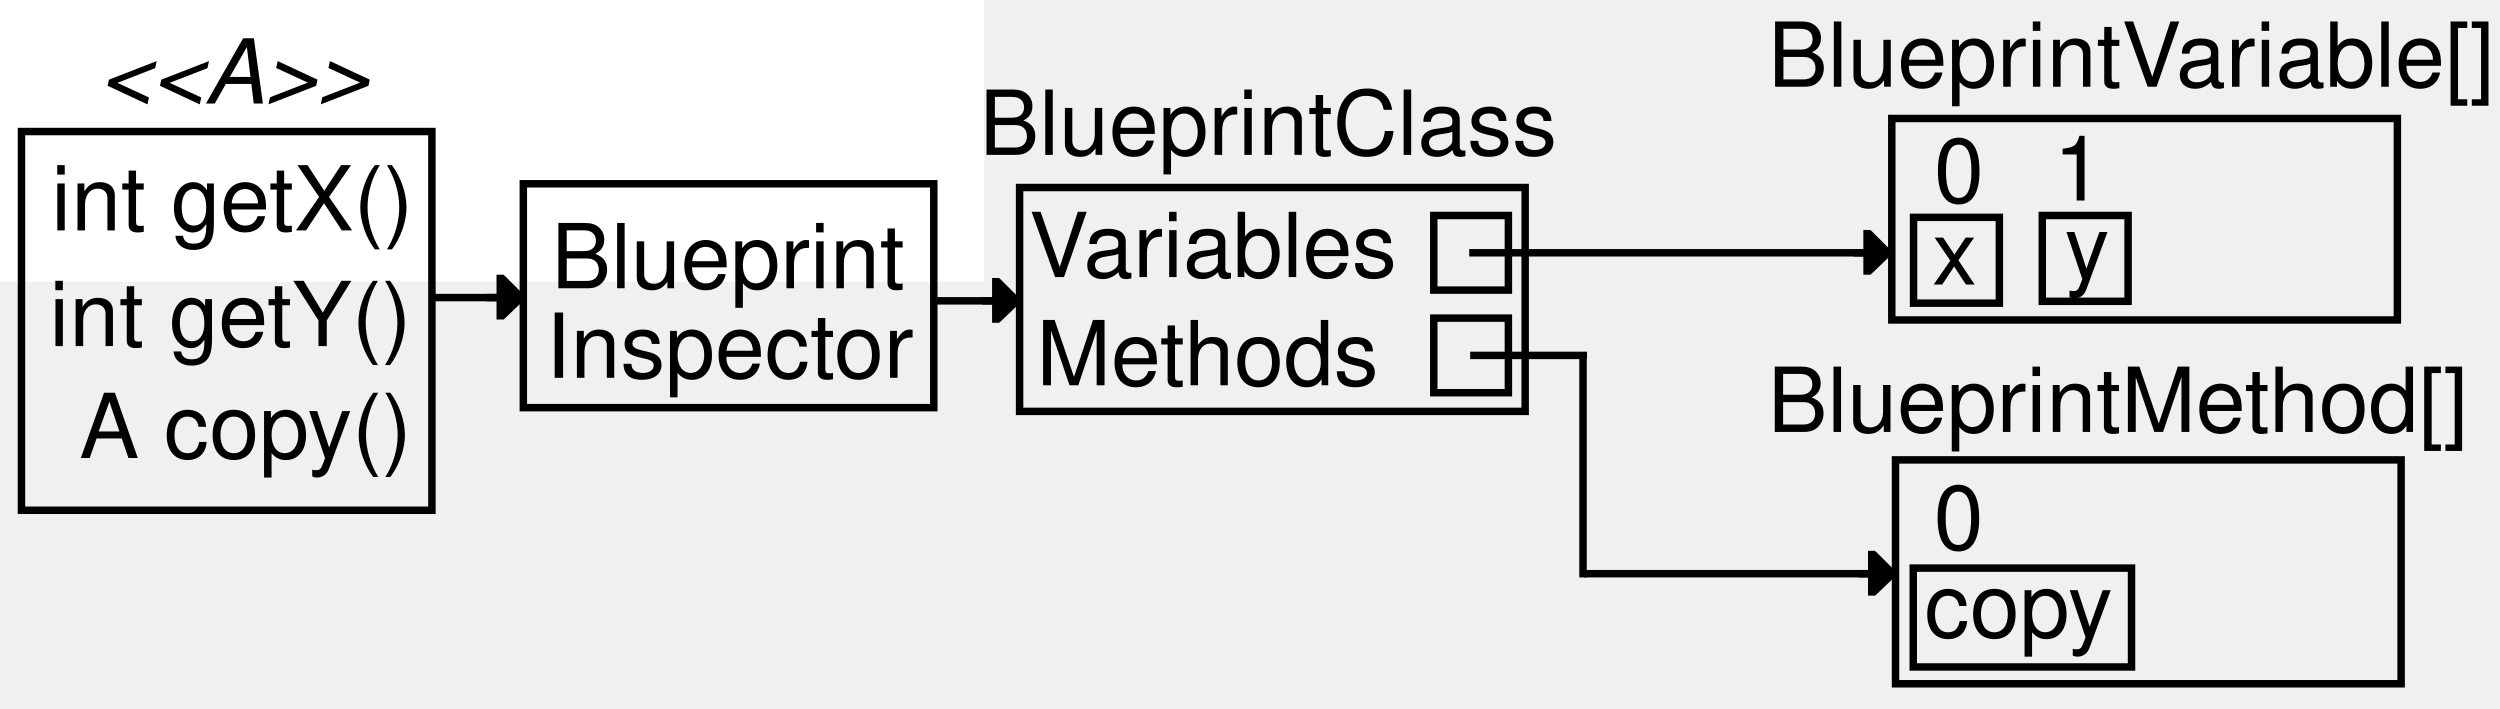
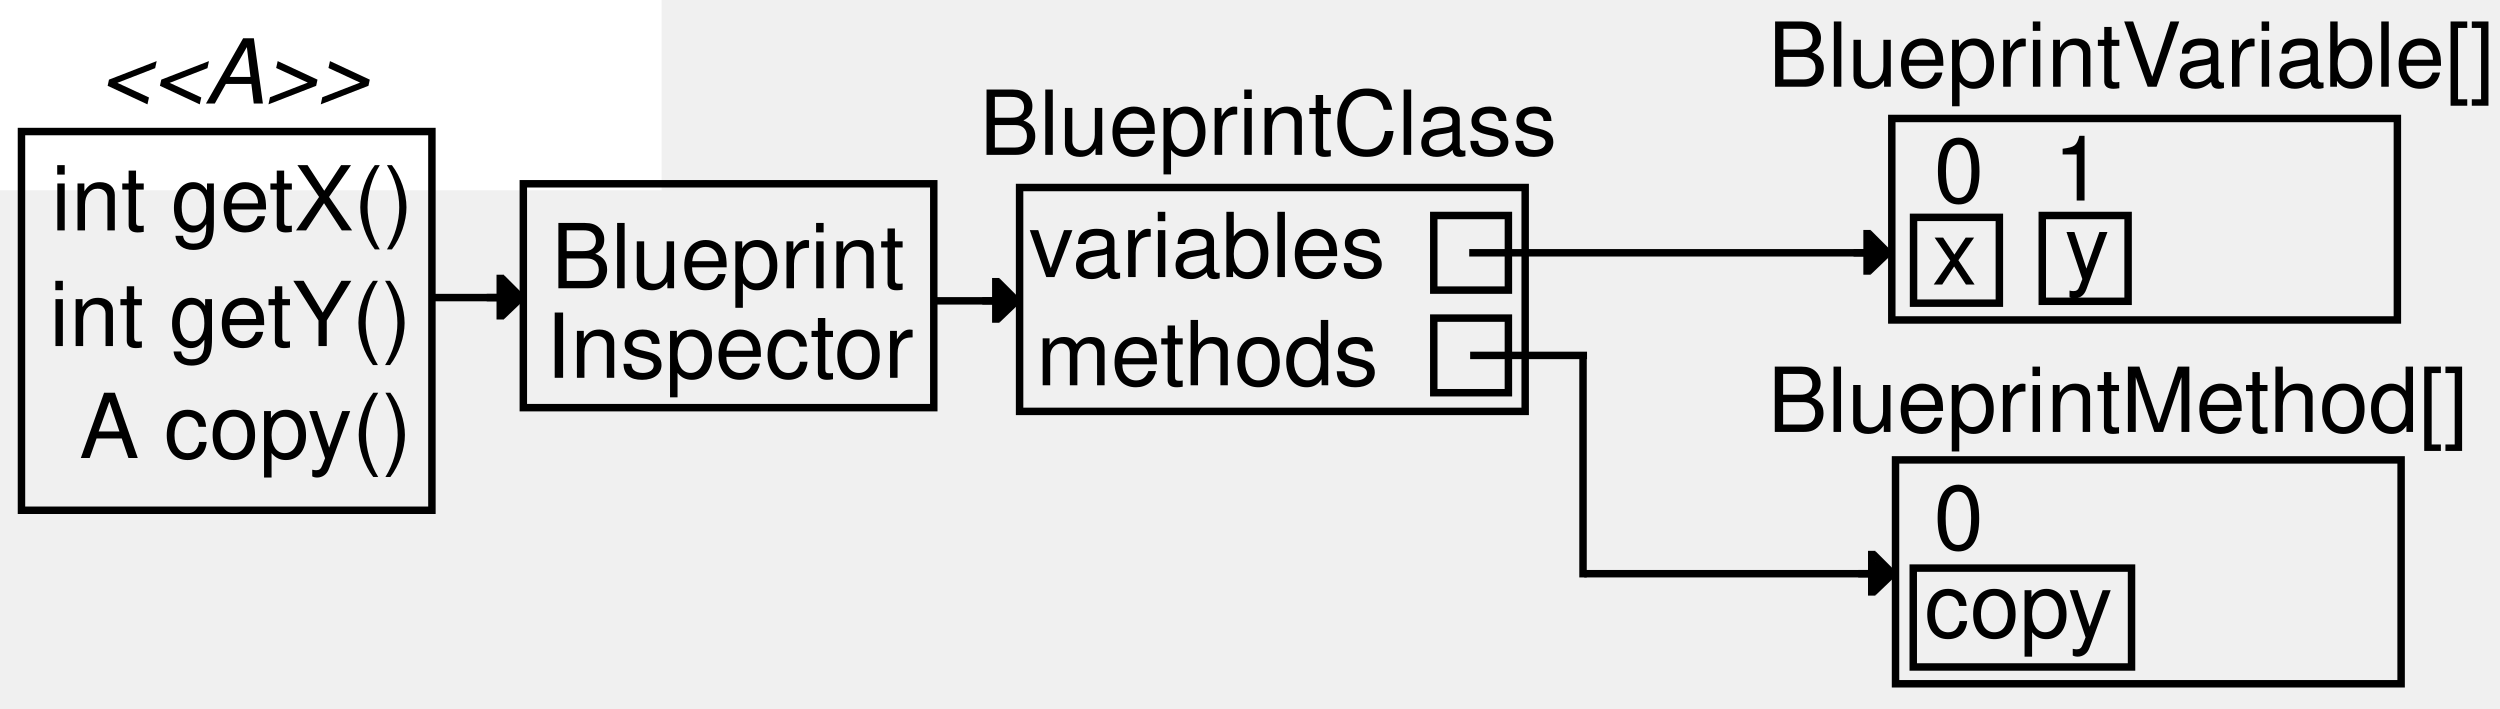
<svg xmlns="http://www.w3.org/2000/svg" width="670" height="190">
  <g>
-     <rect x="-1" y="-1" width="264.745" height="76.51" id="canvas_background" fill="#fff" />
-     <g id="canvasGrid" display="none">
-       <rect id="svg_1" width="640" height="480" x="4" y="4" stroke-width="0" fill="url(#gridpattern)" />
+     <rect fill="#fff" id="canvas_background" height="52" width="178.316" y="-1" x="-1" />
+     <g display="none" id="canvasGrid">
+       <rect fill="url(#gridpattern)" stroke-width="0" y="4" x="4" height="480" width="640" id="svg_1" />
    </g>
  </g>
  <g>
-     <rect stroke="#000" fill="none" stroke-width="2" stroke-opacity="null" fill-opacity="null" x="508" y="123.252" width="135.498" height="60" id="svg_22" />
-     <rect stroke="#000" fill="none" stroke-width="2" stroke-opacity="null" fill-opacity="null" x="273.25" y="50.252" width="135.498" height="60" id="svg_15" />
-     <text fill="#000000" stroke="#000" stroke-width="0" stroke-opacity="null" fill-opacity="null" x="275.75" y="74.252" id="svg_16" font-size="24" font-family="Helvetica, Arial, sans-serif" text-anchor="start" xml:space="preserve">Variables</text>
-     <text xml:space="preserve" text-anchor="start" font-family="Helvetica, Arial, sans-serif" font-size="24" id="svg_2" y="103.25" x="277.75" fill-opacity="null" stroke-opacity="null" stroke-width="0" stroke="#000" fill="#000000">Methods</text>
-     <rect id="svg_3" height="20" width="20" y="57.75" x="384.25" fill-opacity="null" stroke-opacity="null" stroke-width="2" stroke="#000" fill="none" />
-     <rect id="svg_4" height="20" width="20" y="85.25" x="384.25" fill-opacity="null" stroke-opacity="null" stroke-width="2" stroke="#000" fill="none" />
+     <rect id="svg_22" height="60" width="135.498" y="123.252" x="508" fill-opacity="null" stroke-opacity="null" stroke-width="2" fill="none" stroke="#000" />
+     <rect id="svg_15" height="60" width="135.498" y="50.252" x="273.25" fill-opacity="null" stroke-opacity="null" stroke-width="2" fill="none" stroke="#000" />
+     <text style="cursor: move;" xml:space="preserve" text-anchor="start" font-family="Helvetica, Arial, sans-serif" font-size="24" id="svg_16" y="74.252" x="275.75" fill-opacity="null" stroke-opacity="null" stroke-width="0" stroke="#000" fill="#000000">variables</text>
+     <text style="cursor: move;" fill="#000000" stroke="#000" stroke-width="0" stroke-opacity="null" fill-opacity="null" x="277.75" y="103.25" id="svg_2" font-size="24" font-family="Helvetica, Arial, sans-serif" text-anchor="start" xml:space="preserve">methods</text>
+     <rect fill="none" stroke="#000" stroke-width="2" stroke-opacity="null" fill-opacity="null" x="384.25" y="57.75" width="20" height="20" id="svg_3" />
+     <rect fill="none" stroke="#000" stroke-width="2" stroke-opacity="null" fill-opacity="null" x="384.25" y="85.25" width="20" height="20" id="svg_4" />
    <g id="svg_33">
-       <rect fill="none" stroke-width="2" stroke-opacity="null" fill-opacity="null" x="140.252" y="49.252" width="110" height="60" id="svg_12" stroke="#000" />
-       <text fill="#000000" stroke="#000" stroke-width="0" stroke-opacity="null" fill-opacity="null" x="147.752" y="77.252" id="svg_13" font-size="24" font-family="Helvetica, Arial, sans-serif" text-anchor="start" xml:space="preserve">Blueprint</text>
-       <text fill="#000000" stroke="#000" stroke-width="0" stroke-opacity="null" fill-opacity="null" x="146.252" y="101.251" id="svg_14" font-size="24" font-family="Helvetica, Arial, sans-serif" text-anchor="start" xml:space="preserve">Inspector</text>
+       <rect stroke="#000" id="svg_12" height="60" width="110" y="49.252" x="140.252" fill-opacity="null" stroke-opacity="null" stroke-width="2" fill="none" />
+       <text xml:space="preserve" text-anchor="start" font-family="Helvetica, Arial, sans-serif" font-size="24" id="svg_13" y="77.252" x="147.752" fill-opacity="null" stroke-opacity="null" stroke-width="0" stroke="#000" fill="#000000">Blueprint</text>
+       <text xml:space="preserve" text-anchor="start" font-family="Helvetica, Arial, sans-serif" font-size="24" id="svg_14" y="101.251" x="146.252" fill-opacity="null" stroke-opacity="null" stroke-width="0" stroke="#000" fill="#000000">Inspector</text>
    </g>
    <g id="svg_37">
-       <rect stroke="#000" fill="none" stroke-width="2" stroke-opacity="null" fill-opacity="null" x="507" y="31.752" width="135.498" height="54" id="svg_5" />
-       <rect stroke="#000" id="svg_6" height="23" width="23" y="58.25" x="512.831" fill-opacity="null" stroke-opacity="null" stroke-width="2" fill="none" />
-       <text xml:space="preserve" text-anchor="start" font-family="Helvetica, Arial, sans-serif" font-size="24" id="svg_17" y="54.25" x="518.331" fill-opacity="null" stroke-opacity="null" stroke-width="0" stroke="#000" fill="#000000">0</text>
-       <text xml:space="preserve" text-anchor="start" font-family="Helvetica, Arial, sans-serif" font-size="24" id="svg_18" y="53.75" x="550.331" fill-opacity="null" stroke-opacity="null" stroke-width="0" stroke="#000" fill="#000000">1</text>
-       <text xml:space="preserve" text-anchor="start" font-family="Helvetica, Arial, sans-serif" font-size="24" id="svg_20" y="23.25" x="473.831" fill-opacity="null" stroke-opacity="null" stroke-width="0" stroke="#000" fill="#000000">BlueprintVariable[]</text>
-       <text xml:space="preserve" text-anchor="start" font-family="Helvetica, Arial, sans-serif" font-size="24" id="svg_28" y="76.25" x="517.831" fill-opacity="null" stroke-opacity="null" stroke-width="0" stroke="#000" fill="#000000">x</text>
-       <rect stroke="#000" id="svg_30" height="23" width="23" y="57.75" x="547.331" fill-opacity="null" stroke-opacity="null" stroke-width="2" fill="none" />
-       <text xml:space="preserve" text-anchor="start" font-family="Helvetica, Arial, sans-serif" font-size="24" id="svg_29" y="74.75" x="553.331" fill-opacity="null" stroke-opacity="null" stroke-width="0" stroke="#000" fill="#000000">y</text>
+       <rect id="svg_5" height="54" width="135.498" y="31.752" x="507" fill-opacity="null" stroke-opacity="null" stroke-width="2" fill="none" stroke="#000" />
+       <rect fill="none" stroke-width="2" stroke-opacity="null" fill-opacity="null" x="512.831" y="58.25" width="23" height="23" id="svg_6" stroke="#000" />
+       <text fill="#000000" stroke="#000" stroke-width="0" stroke-opacity="null" fill-opacity="null" x="518.331" y="54.25" id="svg_17" font-size="24" font-family="Helvetica, Arial, sans-serif" text-anchor="start" xml:space="preserve">0</text>
+       <text fill="#000000" stroke="#000" stroke-width="0" stroke-opacity="null" fill-opacity="null" x="550.331" y="53.75" id="svg_18" font-size="24" font-family="Helvetica, Arial, sans-serif" text-anchor="start" xml:space="preserve">1</text>
+       <text fill="#000000" stroke="#000" stroke-width="0" stroke-opacity="null" fill-opacity="null" x="473.831" y="23.25" id="svg_20" font-size="24" font-family="Helvetica, Arial, sans-serif" text-anchor="start" xml:space="preserve">BlueprintVariable[]</text>
+       <text fill="#000000" stroke="#000" stroke-width="0" stroke-opacity="null" fill-opacity="null" x="517.831" y="76.25" id="svg_28" font-size="24" font-family="Helvetica, Arial, sans-serif" text-anchor="start" xml:space="preserve">x</text>
+       <rect fill="none" stroke-width="2" stroke-opacity="null" fill-opacity="null" x="547.331" y="57.75" width="23" height="23" id="svg_30" stroke="#000" />
+       <text fill="#000000" stroke="#000" stroke-width="0" stroke-opacity="null" fill-opacity="null" x="553.331" y="74.75" id="svg_29" font-size="24" font-family="Helvetica, Arial, sans-serif" text-anchor="start" xml:space="preserve">y</text>
    </g>
    <g id="svg_38">
-       <rect stroke="#000" id="svg_23" height="26.5" width="58.5" y="152.25" x="512.75" fill-opacity="null" stroke-opacity="null" stroke-width="2" fill="none" />
-       <text xml:space="preserve" text-anchor="start" font-family="Helvetica, Arial, sans-serif" font-size="24" id="svg_24" y="147.25" x="518.25" fill-opacity="null" stroke-opacity="null" stroke-width="0" stroke="#000" fill="#000000">0</text>
-       <text xml:space="preserve" text-anchor="start" font-family="Helvetica, Arial, sans-serif" font-size="24" id="svg_27" y="115.75" x="473.75" fill-opacity="null" stroke-opacity="null" stroke-width="0" stroke="#000" fill="#000000">BlueprintMethod[]</text>
-       <text xml:space="preserve" text-anchor="start" font-family="Helvetica, Arial, sans-serif" font-size="24" id="svg_31" y="170.75" x="515.75" fill-opacity="null" stroke-opacity="null" stroke-width="0" stroke="#000" fill="#000000">copy</text>
+       <rect fill="none" stroke-width="2" stroke-opacity="null" fill-opacity="null" x="512.75" y="152.25" width="58.5" height="26.5" id="svg_23" stroke="#000" />
+       <text fill="#000000" stroke="#000" stroke-width="0" stroke-opacity="null" fill-opacity="null" x="518.25" y="147.25" id="svg_24" font-size="24" font-family="Helvetica, Arial, sans-serif" text-anchor="start" xml:space="preserve">0</text>
+       <text fill="#000000" stroke="#000" stroke-width="0" stroke-opacity="null" fill-opacity="null" x="473.75" y="115.75" id="svg_27" font-size="24" font-family="Helvetica, Arial, sans-serif" text-anchor="start" xml:space="preserve">BlueprintMethod[]</text>
+       <text fill="#000000" stroke="#000" stroke-width="0" stroke-opacity="null" fill-opacity="null" x="515.75" y="170.75" id="svg_31" font-size="24" font-family="Helvetica, Arial, sans-serif" text-anchor="start" xml:space="preserve">copy</text>
    </g>
-     <line stroke-linecap="null" stroke-linejoin="null" id="svg_40" y2="79.75" x2="140.75" y1="79.75" x1="115.75" fill-opacity="null" stroke-opacity="null" stroke-width="2" stroke="#000" fill="none" />
-     <line stroke-linecap="null" stroke-linejoin="null" id="svg_42" y2="67.75" x2="507.26" y1="67.75" x1="393.75" fill-opacity="null" stroke-opacity="null" stroke-width="2" stroke="#000" fill="none" />
-     <line stroke-linecap="null" stroke-linejoin="null" id="svg_43" y2="95.25" x2="425.325" y1="95.25" x1="394" fill-opacity="null" stroke-opacity="null" stroke-width="2" stroke="#000" fill="none" />
-     <line stroke-linecap="null" stroke-linejoin="null" id="svg_44" y2="153.75" x2="424.568" y1="153.75" x1="507.75" fill-opacity="null" stroke-opacity="null" stroke-width="2" stroke="#000" fill="none" />
-     <line stroke-linecap="null" stroke-linejoin="null" id="svg_45" y2="154.75" x2="424.25" y1="95.25" x1="424.25" fill-opacity="null" stroke-opacity="null" stroke-width="2" stroke="#000" fill="none" />
+     <line fill="none" stroke="#000" stroke-width="2" stroke-opacity="null" fill-opacity="null" x1="115.75" y1="79.75" x2="140.75" y2="79.75" id="svg_40" stroke-linejoin="null" stroke-linecap="null" />
+     <line fill="none" stroke="#000" stroke-width="2" stroke-opacity="null" fill-opacity="null" x1="393.75" y1="67.75" x2="507.26" y2="67.75" id="svg_42" stroke-linejoin="null" stroke-linecap="null" />
+     <line fill="none" stroke="#000" stroke-width="2" stroke-opacity="null" fill-opacity="null" x1="394" y1="95.25" x2="425.325" y2="95.25" id="svg_43" stroke-linejoin="null" stroke-linecap="null" />
+     <line fill="none" stroke="#000" stroke-width="2" stroke-opacity="null" fill-opacity="null" x1="507.75" y1="153.75" x2="424.568" y2="153.75" id="svg_44" stroke-linejoin="null" stroke-linecap="null" />
+     <line fill="none" stroke="#000" stroke-width="2" stroke-opacity="null" fill-opacity="null" x1="424.25" y1="95.25" x2="424.25" y2="154.75" id="svg_45" stroke-linejoin="null" stroke-linecap="null" />
    <g id="svg_81">
-       <line stroke-linecap="null" stroke-linejoin="null" id="svg_41" y2="80.624" x2="272.273" y1="80.624" x1="263.25" fill-opacity="null" stroke-opacity="null" stroke-width="2" stroke="#000" fill="none" />
-       <line stroke-linecap="null" stroke-linejoin="null" id="svg_46" y2="75.368" x2="267.244" y1="80.124" x1="272" fill-opacity="null" stroke-opacity="null" stroke-width="2" stroke="#000" fill="none" />
-       <line stroke-linecap="null" stroke-linejoin="null" id="svg_47" y2="85.649" x2="267.25" y1="80.624" x1="272.5" fill-opacity="null" stroke-opacity="null" stroke-width="2" stroke="#000" fill="none" />
-       <line stroke-linecap="null" stroke-linejoin="null" id="svg_48" y2="86.499" x2="266.876" y1="74.499" x1="266.876" fill-opacity="null" stroke-opacity="null" stroke-width="2" stroke="#000" fill="none" />
-       <line stroke-linecap="null" stroke-linejoin="null" id="svg_78" y2="84.124" x2="268.115" y1="77.247" x1="268.115" fill-opacity="null" stroke-opacity="null" stroke-width="2" stroke="#000" fill="none" />
-       <line stroke-linecap="null" stroke-linejoin="null" id="svg_79" y2="82.996" x2="269.865" y1="78.246" x1="269.865" fill-opacity="null" stroke-opacity="null" stroke-width="2" stroke="#000" fill="none" />
+       <line fill="none" stroke="#000" stroke-width="2" stroke-opacity="null" fill-opacity="null" x1="263.25" y1="80.624" x2="272.273" y2="80.624" id="svg_41" stroke-linejoin="null" stroke-linecap="null" />
+       <line fill="none" stroke="#000" stroke-width="2" stroke-opacity="null" fill-opacity="null" x1="272" y1="80.124" x2="267.244" y2="75.368" id="svg_46" stroke-linejoin="null" stroke-linecap="null" />
+       <line fill="none" stroke="#000" stroke-width="2" stroke-opacity="null" fill-opacity="null" x1="272.5" y1="80.624" x2="267.25" y2="85.649" id="svg_47" stroke-linejoin="null" stroke-linecap="null" />
+       <line fill="none" stroke="#000" stroke-width="2" stroke-opacity="null" fill-opacity="null" x1="266.876" y1="74.499" x2="266.876" y2="86.499" id="svg_48" stroke-linejoin="null" stroke-linecap="null" />
+       <line fill="none" stroke="#000" stroke-width="2" stroke-opacity="null" fill-opacity="null" x1="268.115" y1="77.247" x2="268.115" y2="84.124" id="svg_78" stroke-linejoin="null" stroke-linecap="null" />
+       <line fill="none" stroke="#000" stroke-width="2" stroke-opacity="null" fill-opacity="null" x1="269.865" y1="78.246" x2="269.865" y2="82.996" id="svg_79" stroke-linejoin="null" stroke-linecap="null" />
    </g>
    <g id="svg_88">
-       <line stroke-linecap="null" stroke-linejoin="null" id="svg_82" y2="79.75" x2="139.464" y1="79.75" x1="130.442" fill-opacity="null" stroke-opacity="null" stroke-width="2" stroke="#000" fill="none" />
-       <line stroke-linecap="null" stroke-linejoin="null" id="svg_83" y2="74.493" x2="134.435" y1="79.25" x1="139.192" fill-opacity="null" stroke-opacity="null" stroke-width="2" stroke="#000" fill="none" />
-       <line stroke-linecap="null" stroke-linejoin="null" id="svg_84" y2="84.775" x2="134.442" y1="79.75" x1="139.692" fill-opacity="null" stroke-opacity="null" stroke-width="2" stroke="#000" fill="none" />
-       <line stroke-linecap="null" stroke-linejoin="null" id="svg_85" y2="85.625" x2="134.067" y1="73.625" x1="134.067" fill-opacity="null" stroke-opacity="null" stroke-width="2" stroke="#000" fill="none" />
-       <line stroke-linecap="null" stroke-linejoin="null" id="svg_86" y2="83.25" x2="135.307" y1="76.372" x1="135.307" fill-opacity="null" stroke-opacity="null" stroke-width="2" stroke="#000" fill="none" />
-       <line stroke-linecap="null" stroke-linejoin="null" id="svg_87" y2="82.122" x2="137.057" y1="77.372" x1="137.057" fill-opacity="null" stroke-opacity="null" stroke-width="2" stroke="#000" fill="none" />
+       <line fill="none" stroke="#000" stroke-width="2" stroke-opacity="null" fill-opacity="null" x1="130.442" y1="79.75" x2="139.464" y2="79.75" id="svg_82" stroke-linejoin="null" stroke-linecap="null" />
+       <line fill="none" stroke="#000" stroke-width="2" stroke-opacity="null" fill-opacity="null" x1="139.192" y1="79.25" x2="134.435" y2="74.493" id="svg_83" stroke-linejoin="null" stroke-linecap="null" />
+       <line fill="none" stroke="#000" stroke-width="2" stroke-opacity="null" fill-opacity="null" x1="139.692" y1="79.75" x2="134.442" y2="84.775" id="svg_84" stroke-linejoin="null" stroke-linecap="null" />
+       <line fill="none" stroke="#000" stroke-width="2" stroke-opacity="null" fill-opacity="null" x1="134.067" y1="73.625" x2="134.067" y2="85.625" id="svg_85" stroke-linejoin="null" stroke-linecap="null" />
+       <line fill="none" stroke="#000" stroke-width="2" stroke-opacity="null" fill-opacity="null" x1="135.307" y1="76.372" x2="135.307" y2="83.25" id="svg_86" stroke-linejoin="null" stroke-linecap="null" />
+       <line fill="none" stroke="#000" stroke-width="2" stroke-opacity="null" fill-opacity="null" x1="137.057" y1="77.372" x2="137.057" y2="82.122" id="svg_87" stroke-linejoin="null" stroke-linecap="null" />
    </g>
-     <line stroke-linecap="null" stroke-linejoin="null" id="svg_89" y2="80.625" x2="273" y1="80.625" x1="250.558" fill-opacity="null" stroke-opacity="null" stroke-width="2" stroke="#000" fill="none" />
+     <line fill="none" stroke="#000" stroke-width="2" stroke-opacity="null" fill-opacity="null" x1="250.558" y1="80.625" x2="273" y2="80.625" id="svg_89" stroke-linejoin="null" stroke-linecap="null" />
    <g id="svg_96">
-       <line stroke-linecap="null" stroke-linejoin="null" id="svg_90" y2="153.749" x2="507.023" y1="153.749" x1="498.001" fill-opacity="null" stroke-opacity="null" stroke-width="2" stroke="#000" fill="none" />
-       <line stroke-linecap="null" stroke-linejoin="null" id="svg_91" y2="148.493" x2="501.994" y1="153.249" x1="506.751" fill-opacity="null" stroke-opacity="null" stroke-width="2" stroke="#000" fill="none" />
-       <line stroke-linecap="null" stroke-linejoin="null" id="svg_92" y2="158.774" x2="502.001" y1="153.749" x1="507.251" fill-opacity="null" stroke-opacity="null" stroke-width="2" stroke="#000" fill="none" />
-       <line stroke-linecap="null" stroke-linejoin="null" id="svg_93" y2="159.624" x2="501.626" y1="147.624" x1="501.626" fill-opacity="null" stroke-opacity="null" stroke-width="2" stroke="#000" fill="none" />
-       <line stroke-linecap="null" stroke-linejoin="null" id="svg_94" y2="157.249" x2="502.866" y1="150.372" x1="502.866" fill-opacity="null" stroke-opacity="null" stroke-width="2" stroke="#000" fill="none" />
-       <line stroke-linecap="null" stroke-linejoin="null" id="svg_95" y2="156.121" x2="504.616" y1="151.372" x1="504.616" fill-opacity="null" stroke-opacity="null" stroke-width="2" stroke="#000" fill="none" />
+       <line fill="none" stroke="#000" stroke-width="2" stroke-opacity="null" fill-opacity="null" x1="498.001" y1="153.749" x2="507.023" y2="153.749" id="svg_90" stroke-linejoin="null" stroke-linecap="null" />
+       <line fill="none" stroke="#000" stroke-width="2" stroke-opacity="null" fill-opacity="null" x1="506.751" y1="153.249" x2="501.994" y2="148.493" id="svg_91" stroke-linejoin="null" stroke-linecap="null" />
+       <line fill="none" stroke="#000" stroke-width="2" stroke-opacity="null" fill-opacity="null" x1="507.251" y1="153.749" x2="502.001" y2="158.774" id="svg_92" stroke-linejoin="null" stroke-linecap="null" />
+       <line fill="none" stroke="#000" stroke-width="2" stroke-opacity="null" fill-opacity="null" x1="501.626" y1="147.624" x2="501.626" y2="159.624" id="svg_93" stroke-linejoin="null" stroke-linecap="null" />
+       <line fill="none" stroke="#000" stroke-width="2" stroke-opacity="null" fill-opacity="null" x1="502.866" y1="150.372" x2="502.866" y2="157.249" id="svg_94" stroke-linejoin="null" stroke-linecap="null" />
+       <line fill="none" stroke="#000" stroke-width="2" stroke-opacity="null" fill-opacity="null" x1="504.616" y1="151.372" x2="504.616" y2="156.121" id="svg_95" stroke-linejoin="null" stroke-linecap="null" />
    </g>
    <g id="svg_103">
-       <line stroke-linecap="null" stroke-linejoin="null" id="svg_97" y2="67.749" x2="505.773" y1="67.749" x1="496.751" fill-opacity="null" stroke-opacity="null" stroke-width="2" stroke="#000" fill="none" />
-       <line stroke-linecap="null" stroke-linejoin="null" id="svg_98" y2="62.493" x2="500.744" y1="67.249" x1="505.501" fill-opacity="null" stroke-opacity="null" stroke-width="2" stroke="#000" fill="none" />
-       <line stroke-linecap="null" stroke-linejoin="null" id="svg_99" y2="72.774" x2="500.751" y1="67.749" x1="506.001" fill-opacity="null" stroke-opacity="null" stroke-width="2" stroke="#000" fill="none" />
-       <line stroke-linecap="null" stroke-linejoin="null" id="svg_100" y2="73.624" x2="500.376" y1="61.624" x1="500.376" fill-opacity="null" stroke-opacity="null" stroke-width="2" stroke="#000" fill="none" />
-       <line stroke-linecap="null" stroke-linejoin="null" id="svg_101" y2="71.249" x2="501.616" y1="64.371" x1="501.616" fill-opacity="null" stroke-opacity="null" stroke-width="2" stroke="#000" fill="none" />
-       <line stroke-linecap="null" stroke-linejoin="null" id="svg_102" y2="70.121" x2="503.366" y1="65.371" x1="503.366" fill-opacity="null" stroke-opacity="null" stroke-width="2" stroke="#000" fill="none" />
+       <line fill="none" stroke="#000" stroke-width="2" stroke-opacity="null" fill-opacity="null" x1="496.751" y1="67.749" x2="505.773" y2="67.749" id="svg_97" stroke-linejoin="null" stroke-linecap="null" />
+       <line fill="none" stroke="#000" stroke-width="2" stroke-opacity="null" fill-opacity="null" x1="505.501" y1="67.249" x2="500.744" y2="62.493" id="svg_98" stroke-linejoin="null" stroke-linecap="null" />
+       <line fill="none" stroke="#000" stroke-width="2" stroke-opacity="null" fill-opacity="null" x1="506.001" y1="67.749" x2="500.751" y2="72.774" id="svg_99" stroke-linejoin="null" stroke-linecap="null" />
+       <line fill="none" stroke="#000" stroke-width="2" stroke-opacity="null" fill-opacity="null" x1="500.376" y1="61.624" x2="500.376" y2="73.624" id="svg_100" stroke-linejoin="null" stroke-linecap="null" />
+       <line fill="none" stroke="#000" stroke-width="2" stroke-opacity="null" fill-opacity="null" x1="501.616" y1="64.371" x2="501.616" y2="71.249" id="svg_101" stroke-linejoin="null" stroke-linecap="null" />
+       <line fill="none" stroke="#000" stroke-width="2" stroke-opacity="null" fill-opacity="null" x1="503.366" y1="65.371" x2="503.366" y2="70.121" id="svg_102" stroke-linejoin="null" stroke-linecap="null" />
    </g>
-     <text fill="#000000" stroke="#000" stroke-width="0" x="262.5" y="41.5" id="svg_19" font-size="24" font-family="Helvetica, Arial, sans-serif" text-anchor="start" xml:space="preserve">BlueprintClass</text>
+     <text xml:space="preserve" text-anchor="start" font-family="Helvetica, Arial, sans-serif" font-size="24" id="svg_19" y="41.5" x="262.5" stroke-width="0" stroke="#000" fill="#000000">BlueprintClass</text>
    <g id="svg_21">
-       <text font-style="italic" fill="#000000" stroke="#000" stroke-width="0" stroke-opacity="null" fill-opacity="null" x="26.754" y="27.752" id="svg_8" font-size="24" font-family="Helvetica, Arial, sans-serif" text-anchor="start" xml:space="preserve">&lt;&lt;A&gt;&gt;</text>
-       <rect fill="none" stroke-width="2" stroke-opacity="null" fill-opacity="null" x="5.754" y="35.252" width="109.999" height="101.499" id="svg_7" stroke="#000" />
-       <text fill="#000000" stroke="#000" stroke-width="0" stroke-opacity="null" fill-opacity="null" x="13.754" y="61.752" id="svg_9" font-size="24" font-family="Helvetica, Arial, sans-serif" text-anchor="start" xml:space="preserve">int getX()</text>
-       <text fill="#000000" stroke="#000" stroke-width="0" stroke-opacity="null" fill-opacity="null" x="13.254" y="92.751" id="svg_10" font-size="24" font-family="Helvetica, Arial, sans-serif" text-anchor="start" xml:space="preserve">int getY()</text>
-       <text fill="#000000" stroke="#000" stroke-width="0" stroke-opacity="null" fill-opacity="null" x="21.254" y="122.751" id="svg_11" font-size="24" font-family="Helvetica, Arial, sans-serif" text-anchor="start" xml:space="preserve">A copy()</text>
+       <text xml:space="preserve" text-anchor="start" font-family="Helvetica, Arial, sans-serif" font-size="24" id="svg_8" y="27.752" x="26.754" fill-opacity="null" stroke-opacity="null" stroke-width="0" stroke="#000" fill="#000000" font-style="italic">&lt;&lt;A&gt;&gt;</text>
+       <rect stroke="#000" id="svg_7" height="101.499" width="109.999" y="35.252" x="5.754" fill-opacity="null" stroke-opacity="null" stroke-width="2" fill="none" />
+       <text xml:space="preserve" text-anchor="start" font-family="Helvetica, Arial, sans-serif" font-size="24" id="svg_9" y="61.752" x="13.754" fill-opacity="null" stroke-opacity="null" stroke-width="0" stroke="#000" fill="#000000">int getX()</text>
+       <text xml:space="preserve" text-anchor="start" font-family="Helvetica, Arial, sans-serif" font-size="24" id="svg_10" y="92.751" x="13.254" fill-opacity="null" stroke-opacity="null" stroke-width="0" stroke="#000" fill="#000000">int getY()</text>
+       <text xml:space="preserve" text-anchor="start" font-family="Helvetica, Arial, sans-serif" font-size="24" id="svg_11" y="122.751" x="21.254" fill-opacity="null" stroke-opacity="null" stroke-width="0" stroke="#000" fill="#000000">A copy()</text>
    </g>
  </g>
</svg>
